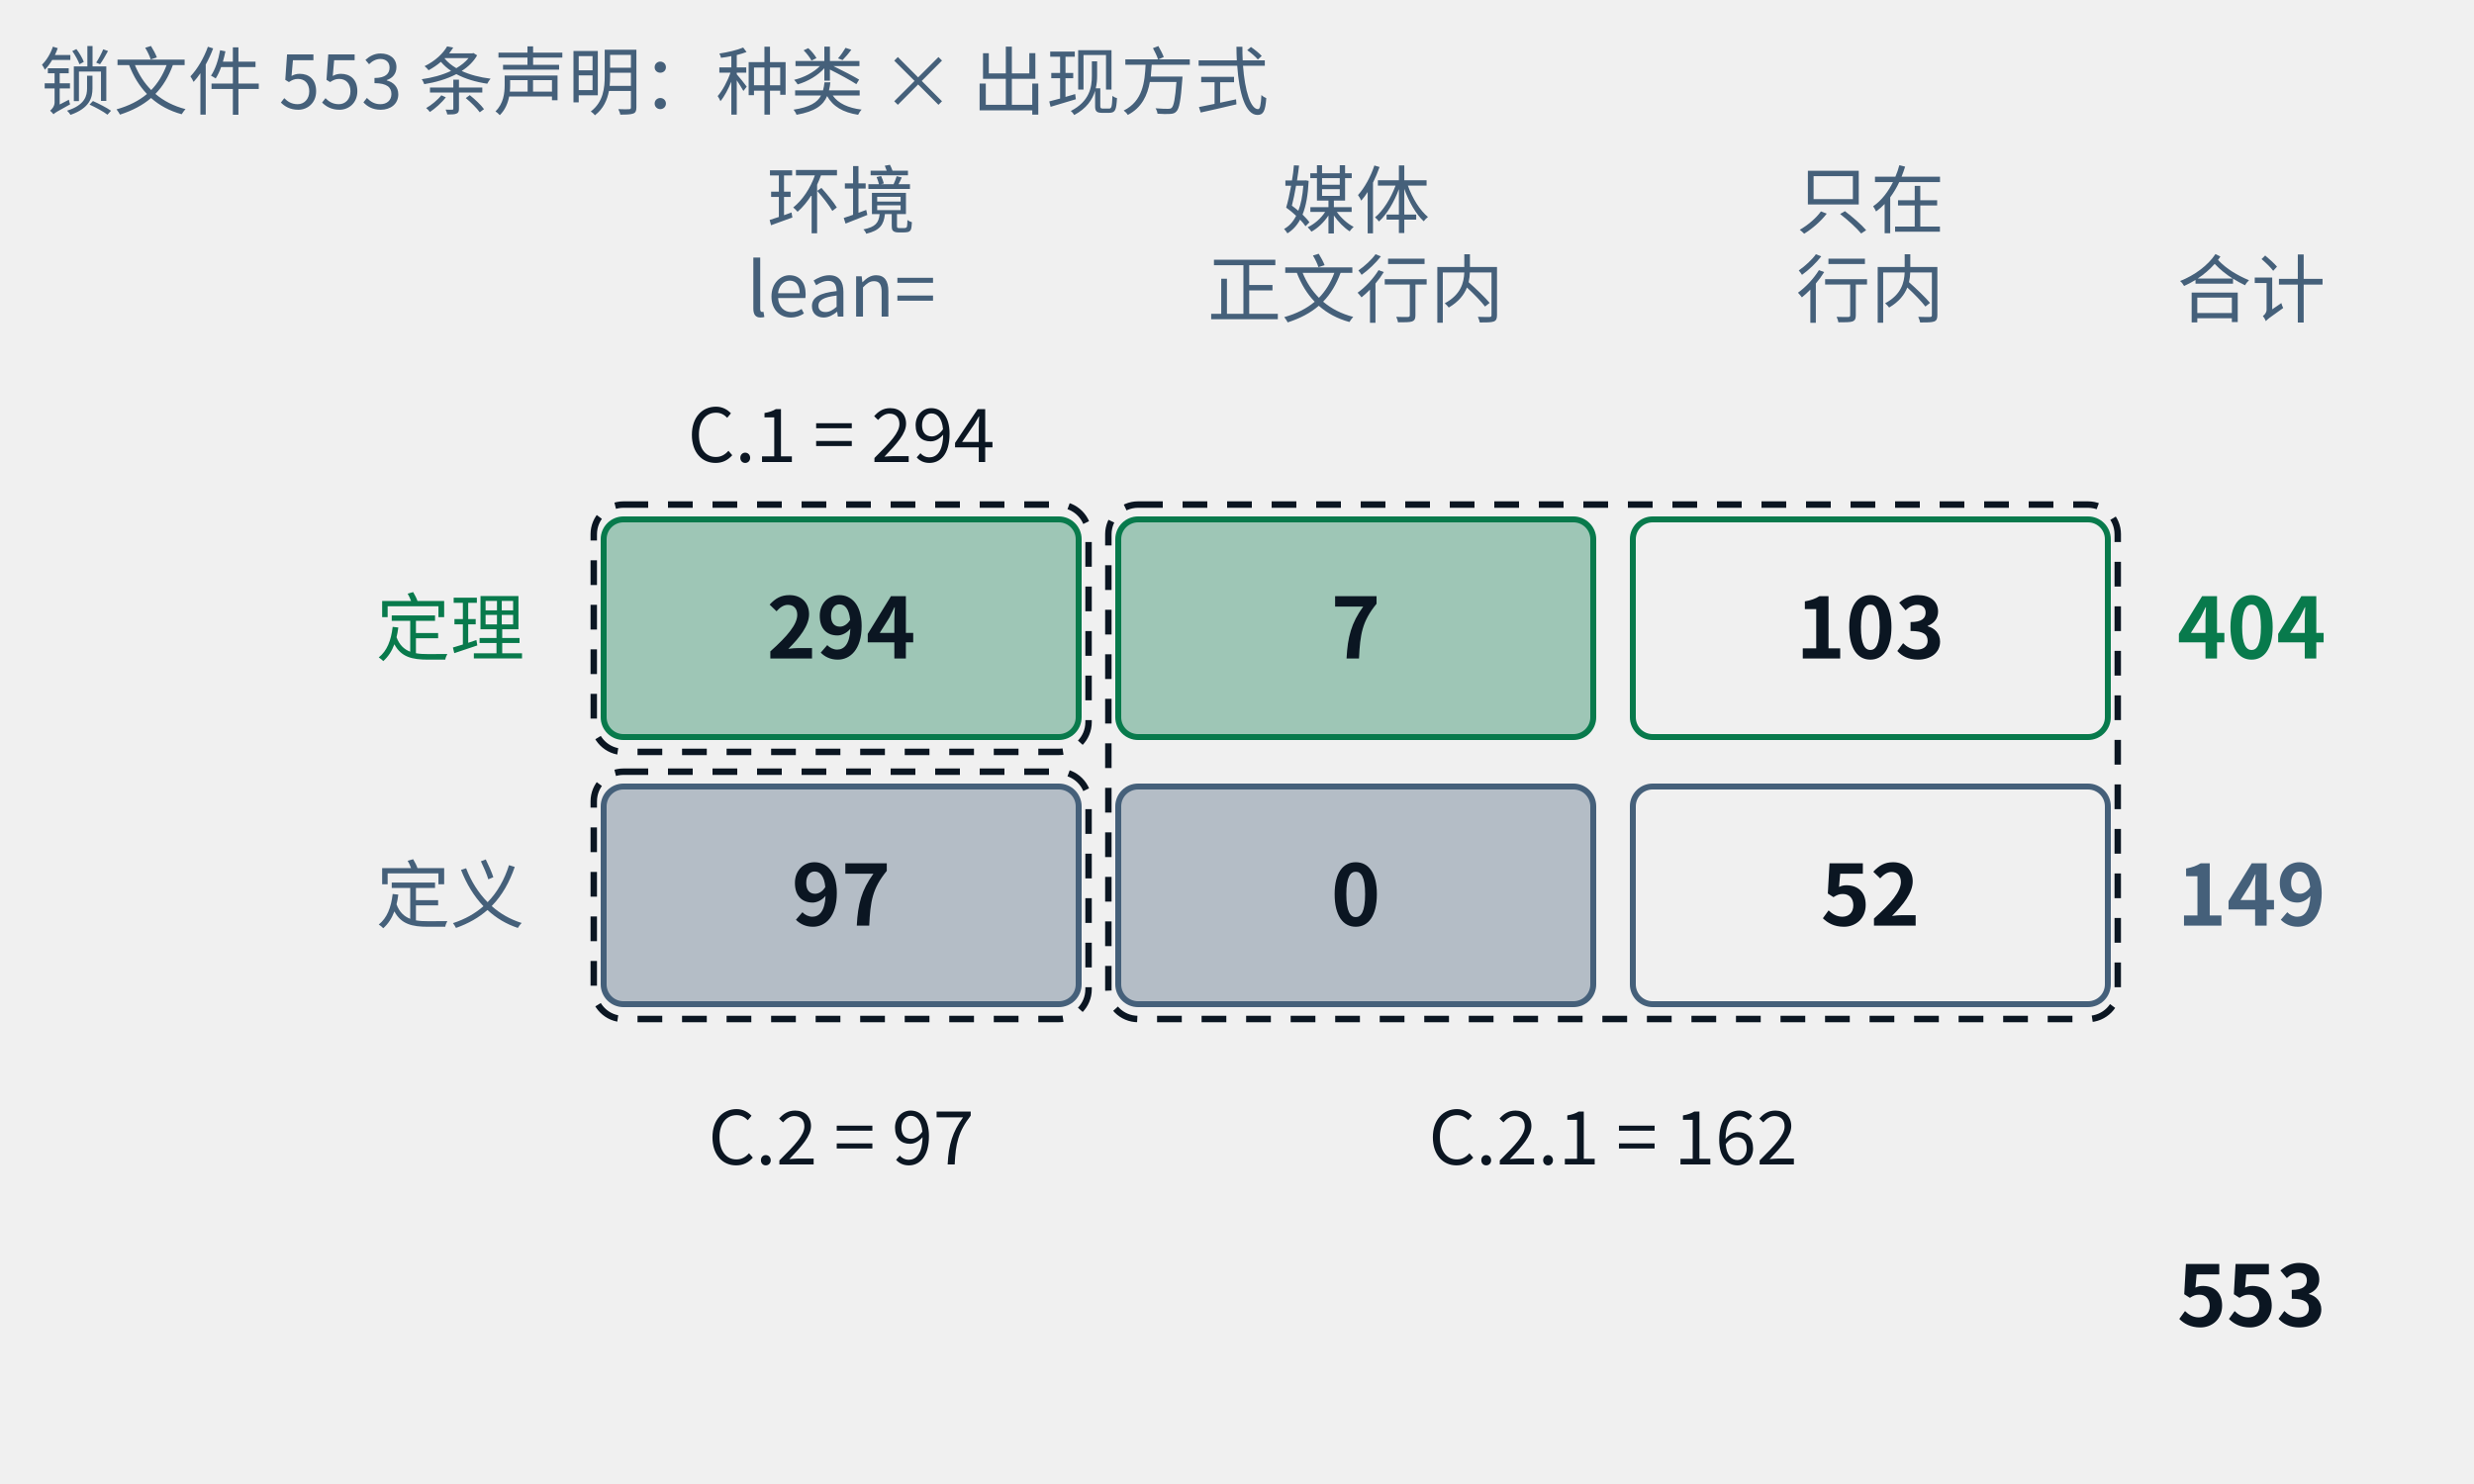
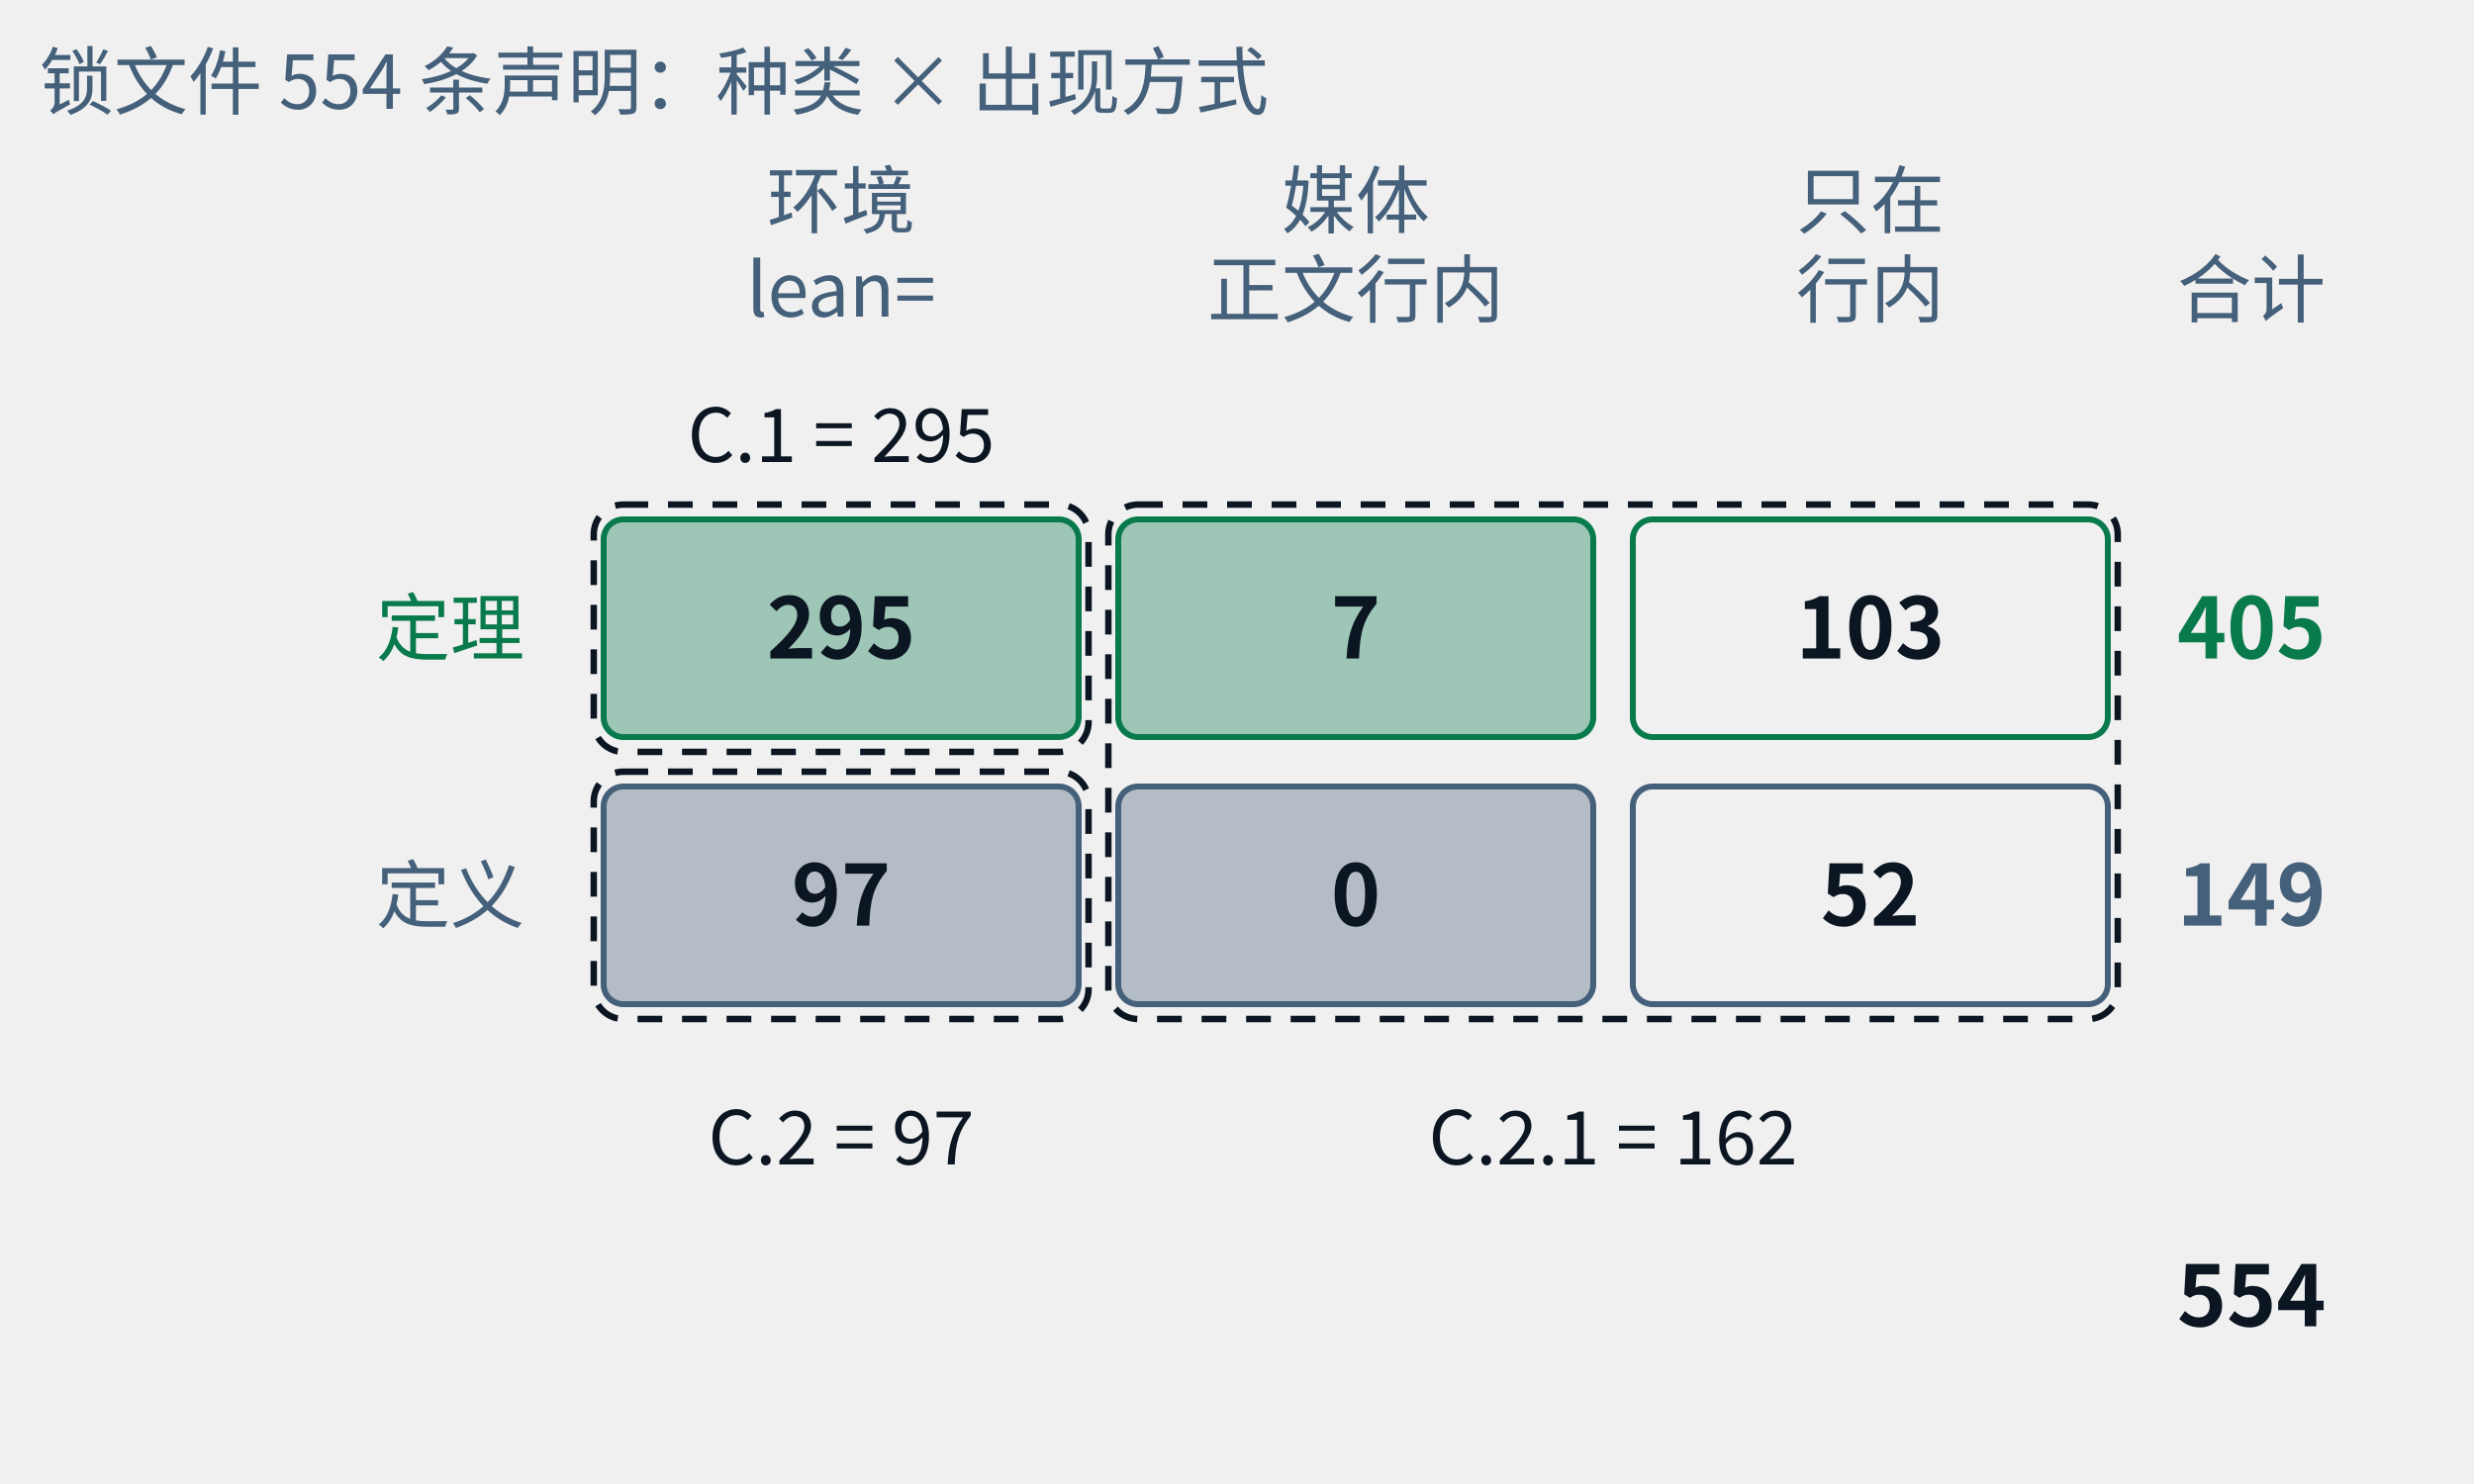
- <svg xmlns="http://www.w3.org/2000/svg" class="tr-fig" data-tr-fig="appc-ledger" data-lang="zh" viewBox="0 0 500 300" width="500" height="300" font-family="'Noto Sans SC', 'Noto Sans CJK SC', 'Source Sans 3', 'PingFang SC', 'Microsoft YaHei', system-ui, sans-serif" role="img" aria-label="一张两行三列的账：行是定理与定义，列是“定理或定义环境里用 lean= 引用”“由媒体引用、正文只以行内链接提到”“只在行内链接里出现”。定理一行是 294、7、103，合计 404；定义一行是 97、0、52，合计 149；总计 553。三个虚线框标出附录 C 的三张索引：C.1 = 294，C.2 = 97，C.2.1 = 7 + 103 + 0 + 52 = 162。">
+ <svg xmlns="http://www.w3.org/2000/svg" class="tr-fig" data-tr-fig="appc-ledger" data-lang="zh" viewBox="0 0 500 300" width="500" height="300" font-family="'Noto Sans SC', 'Noto Sans CJK SC', 'Source Sans 3', 'PingFang SC', 'Microsoft YaHei', system-ui, sans-serif" role="img" aria-label="一张两行三列的账：行是定理与定义，列是“定理或定义环境里用 lean= 引用”“由媒体引用、正文只以行内链接提到”“只在行内链接里出现”。定理一行是 295、7、103，合计 405；定义一行是 97、0、52，合计 149；总计 554。三个虚线框标出附录 C 的三张索引：C.1 = 295，C.2 = 97，C.2.1 = 7 + 103 + 0 + 52 = 162。">
  <style>.ts-ink{stroke:#0b1622}.tf-ink{fill:#0b1622}.ts-dim{stroke:#45607a}.tf-dim{fill:#45607a}.ts-faint{stroke:#9db3c4}.tf-faint{fill:#9db3c4}.ts-edge{stroke:#b9d0dd}.tf-edge{fill:#b9d0dd}.ts-hot{stroke:#5f9bb5}.tf-hot{fill:#5f9bb5}.ts-bg{stroke:#ffffff}.tf-bg{fill:#ffffff}.ts-panel{stroke:#eef5f9}.tf-panel{fill:#eef5f9}.ts-sheet{stroke:#f7fbfd}.tf-sheet{fill:#f7fbfd}.ts-cyan{stroke:#007c8a}.tf-cyan{fill:#007c8a}.ts-magenta{stroke:#b0128f}.tf-magenta{fill:#b0128f}.ts-amber{stroke:#946200}.tf-amber{fill:#946200}.ts-violet{stroke:#5a45c8}.tf-violet{fill:#5a45c8}.ts-ok{stroke:#087a4c}.tf-ok{fill:#087a4c}.ts-warn{stroke:#c21f3a}.tf-warn{fill:#c21f3a}.ts-blue{stroke:#1d5fd0}.tf-blue{fill:#1d5fd0}.ts-orange{stroke:#b85410}.tf-orange{fill:#b85410}.ts-sigma{stroke:#28405a}.tf-sigma{fill:#28405a}@media (prefers-color-scheme:dark){.ts-ink{stroke:#d4efff}.tf-ink{fill:#d4efff}.ts-dim{stroke:#6f8ea5}.tf-dim{fill:#6f8ea5}.ts-faint{stroke:#34506a}.tf-faint{fill:#34506a}.ts-edge{stroke:#143049}.tf-edge{fill:#143049}.ts-hot{stroke:#1f5d7c}.tf-hot{fill:#1f5d7c}.ts-bg{stroke:#03060c}.tf-bg{fill:#03060c}.ts-panel{stroke:#07101b}.tf-panel{fill:#07101b}.ts-sheet{stroke:#050c16}.tf-sheet{fill:#050c16}.ts-cyan{stroke:#19f0ff}.tf-cyan{fill:#19f0ff}.ts-magenta{stroke:#ff2fd0}.tf-magenta{fill:#ff2fd0}.ts-amber{stroke:#ffc83d}.tf-amber{fill:#ffc83d}.ts-violet{stroke:#9d8cff}.tf-violet{fill:#9d8cff}.ts-ok{stroke:#46ffb2}.tf-ok{fill:#46ffb2}.ts-warn{stroke:#ff5064}.tf-warn{fill:#ff5064}.ts-blue{stroke:#2a7bff}.tf-blue{fill:#2a7bff}.ts-orange{stroke:#ff8a3c}.tf-orange{fill:#ff8a3c}.ts-sigma{stroke:#cfe3ff}.tf-sigma{fill:#cfe3ff}}</style>
  <text class="tf-dim" x="170" y="46" font-size="15" text-anchor="middle">环境</text>
  <text class="tf-dim" x="170" y="64" font-size="15" text-anchor="middle">lean=</text>
  <text class="tf-dim" x="274" y="46" font-size="15" text-anchor="middle">媒体</text>
  <text class="tf-dim" x="274" y="64" font-size="15" text-anchor="middle">正文行内</text>
  <text class="tf-dim" x="378" y="46" font-size="15" text-anchor="middle">只在</text>
  <text class="tf-dim" x="378" y="64" font-size="15" text-anchor="middle">行内</text>
  <text class="tf-dim" x="440" y="64" font-size="15">合计</text>
  <text class="tf-ok" x="106" y="132.4" font-size="15" text-anchor="end">定理</text>
  <rect x="122" y="105" width="96" height="44" rx="4" class="ts-ok tf-ok" stroke-width="1.2" fill-opacity="0.35" />
-   <text class="tf-ink" x="170" y="133.12" font-size="17" text-anchor="middle" font-weight="600">294</text>
+   <text class="tf-ink" x="170" y="133.12" font-size="17" text-anchor="middle" font-weight="600">295</text>
  <rect x="226" y="105" width="96" height="44" rx="4" class="ts-ok tf-ok" stroke-width="1.2" fill-opacity="0.35" />
  <text class="tf-ink" x="274" y="133.12" font-size="17" text-anchor="middle" font-weight="600">7</text>
  <rect x="330" y="105" width="96" height="44" rx="4" class="ts-ok" stroke-width="1.2" fill="none" />
  <text class="tf-ink" x="378" y="133.12" font-size="17" text-anchor="middle" font-weight="600">103</text>
-   <text class="tf-ok" x="440" y="133.12" font-size="17" font-weight="600">404</text>
+   <text class="tf-ok" x="440" y="133.12" font-size="17" font-weight="600">405</text>
  <text class="tf-dim" x="106" y="186.4" font-size="15" text-anchor="end">定义</text>
  <rect x="122" y="159" width="96" height="44" rx="4" class="ts-dim tf-dim" stroke-width="1.2" fill-opacity="0.35" />
  <text class="tf-ink" x="170" y="187.12" font-size="17" text-anchor="middle" font-weight="600">97</text>
  <rect x="226" y="159" width="96" height="44" rx="4" class="ts-dim tf-dim" stroke-width="1.2" fill-opacity="0.35" />
  <text class="tf-ink" x="274" y="187.12" font-size="17" text-anchor="middle" font-weight="600">0</text>
  <rect x="330" y="159" width="96" height="44" rx="4" class="ts-dim" stroke-width="1.2" fill="none" />
  <text class="tf-ink" x="378" y="187.12" font-size="17" text-anchor="middle" font-weight="600">52</text>
  <text class="tf-dim" x="440" y="187.12" font-size="17" font-weight="600">149</text>
-   <text class="tf-ink" x="440" y="268.12" font-size="17" font-weight="600">553</text>
+   <text class="tf-ink" x="440" y="268.12" font-size="17" font-weight="600">554</text>
  <rect x="120" y="102" width="100" height="50" rx="6" class="ts-ink" stroke-width="1.3" stroke-dasharray="5 4" fill="none" />
  <rect x="120" y="156" width="100" height="50" rx="6" class="ts-ink" stroke-width="1.3" stroke-dasharray="5 4" fill="none" />
  <rect x="224" y="102" width="204" height="104" rx="6" class="ts-ink" stroke-width="1.3" stroke-dasharray="5 4" fill="none" />
-   <text class="tf-ink" x="170" y="93.4" font-size="15" text-anchor="middle">C.1 = 294</text>
+   <text class="tf-ink" x="170" y="93.4" font-size="15" text-anchor="middle">C.1 = 295</text>
  <text class="tf-ink" x="170" y="235.4" font-size="15" text-anchor="middle">C.2 = 97</text>
  <text class="tf-ink" x="326" y="235.4" font-size="15" text-anchor="middle">C.2.1 = 162</text>
-   <text class="tf-dim" x="8" y="22" font-size="15">锁文件 553 条声明：种类 × 出现方式</text>
+   <text class="tf-dim" x="8" y="22" font-size="15">锁文件 554 条声明：种类 × 出现方式</text>
</svg>
